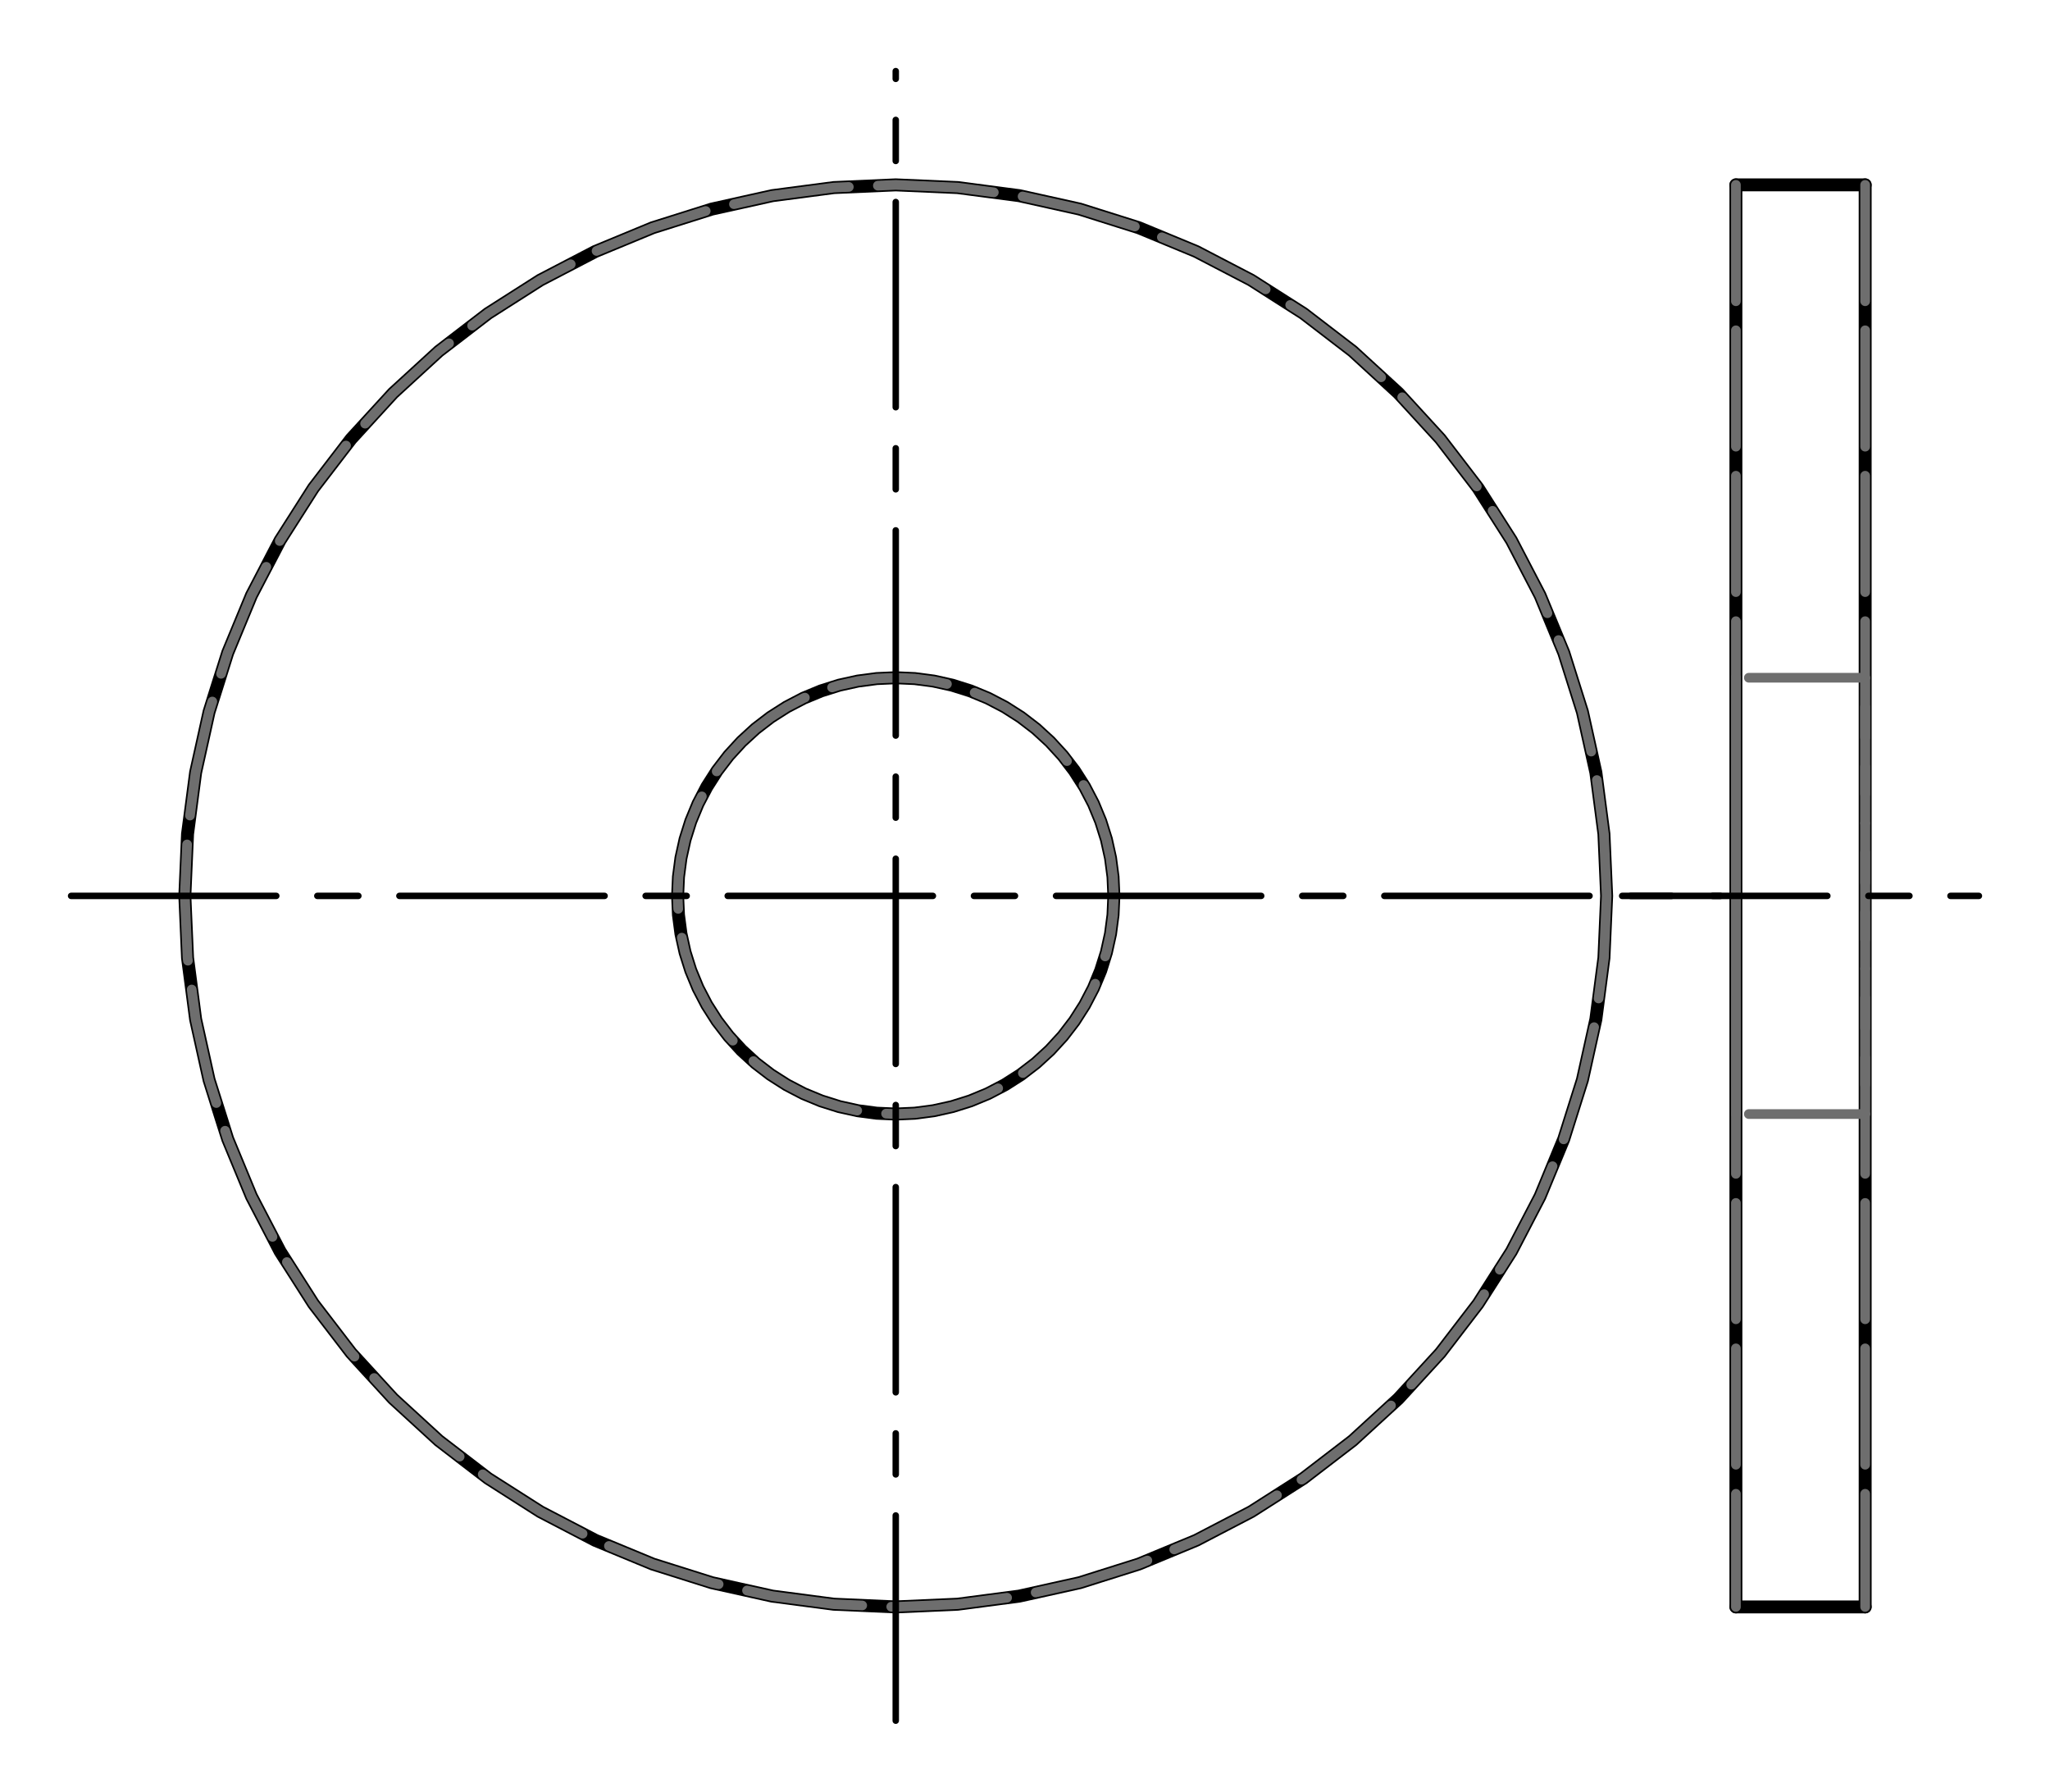
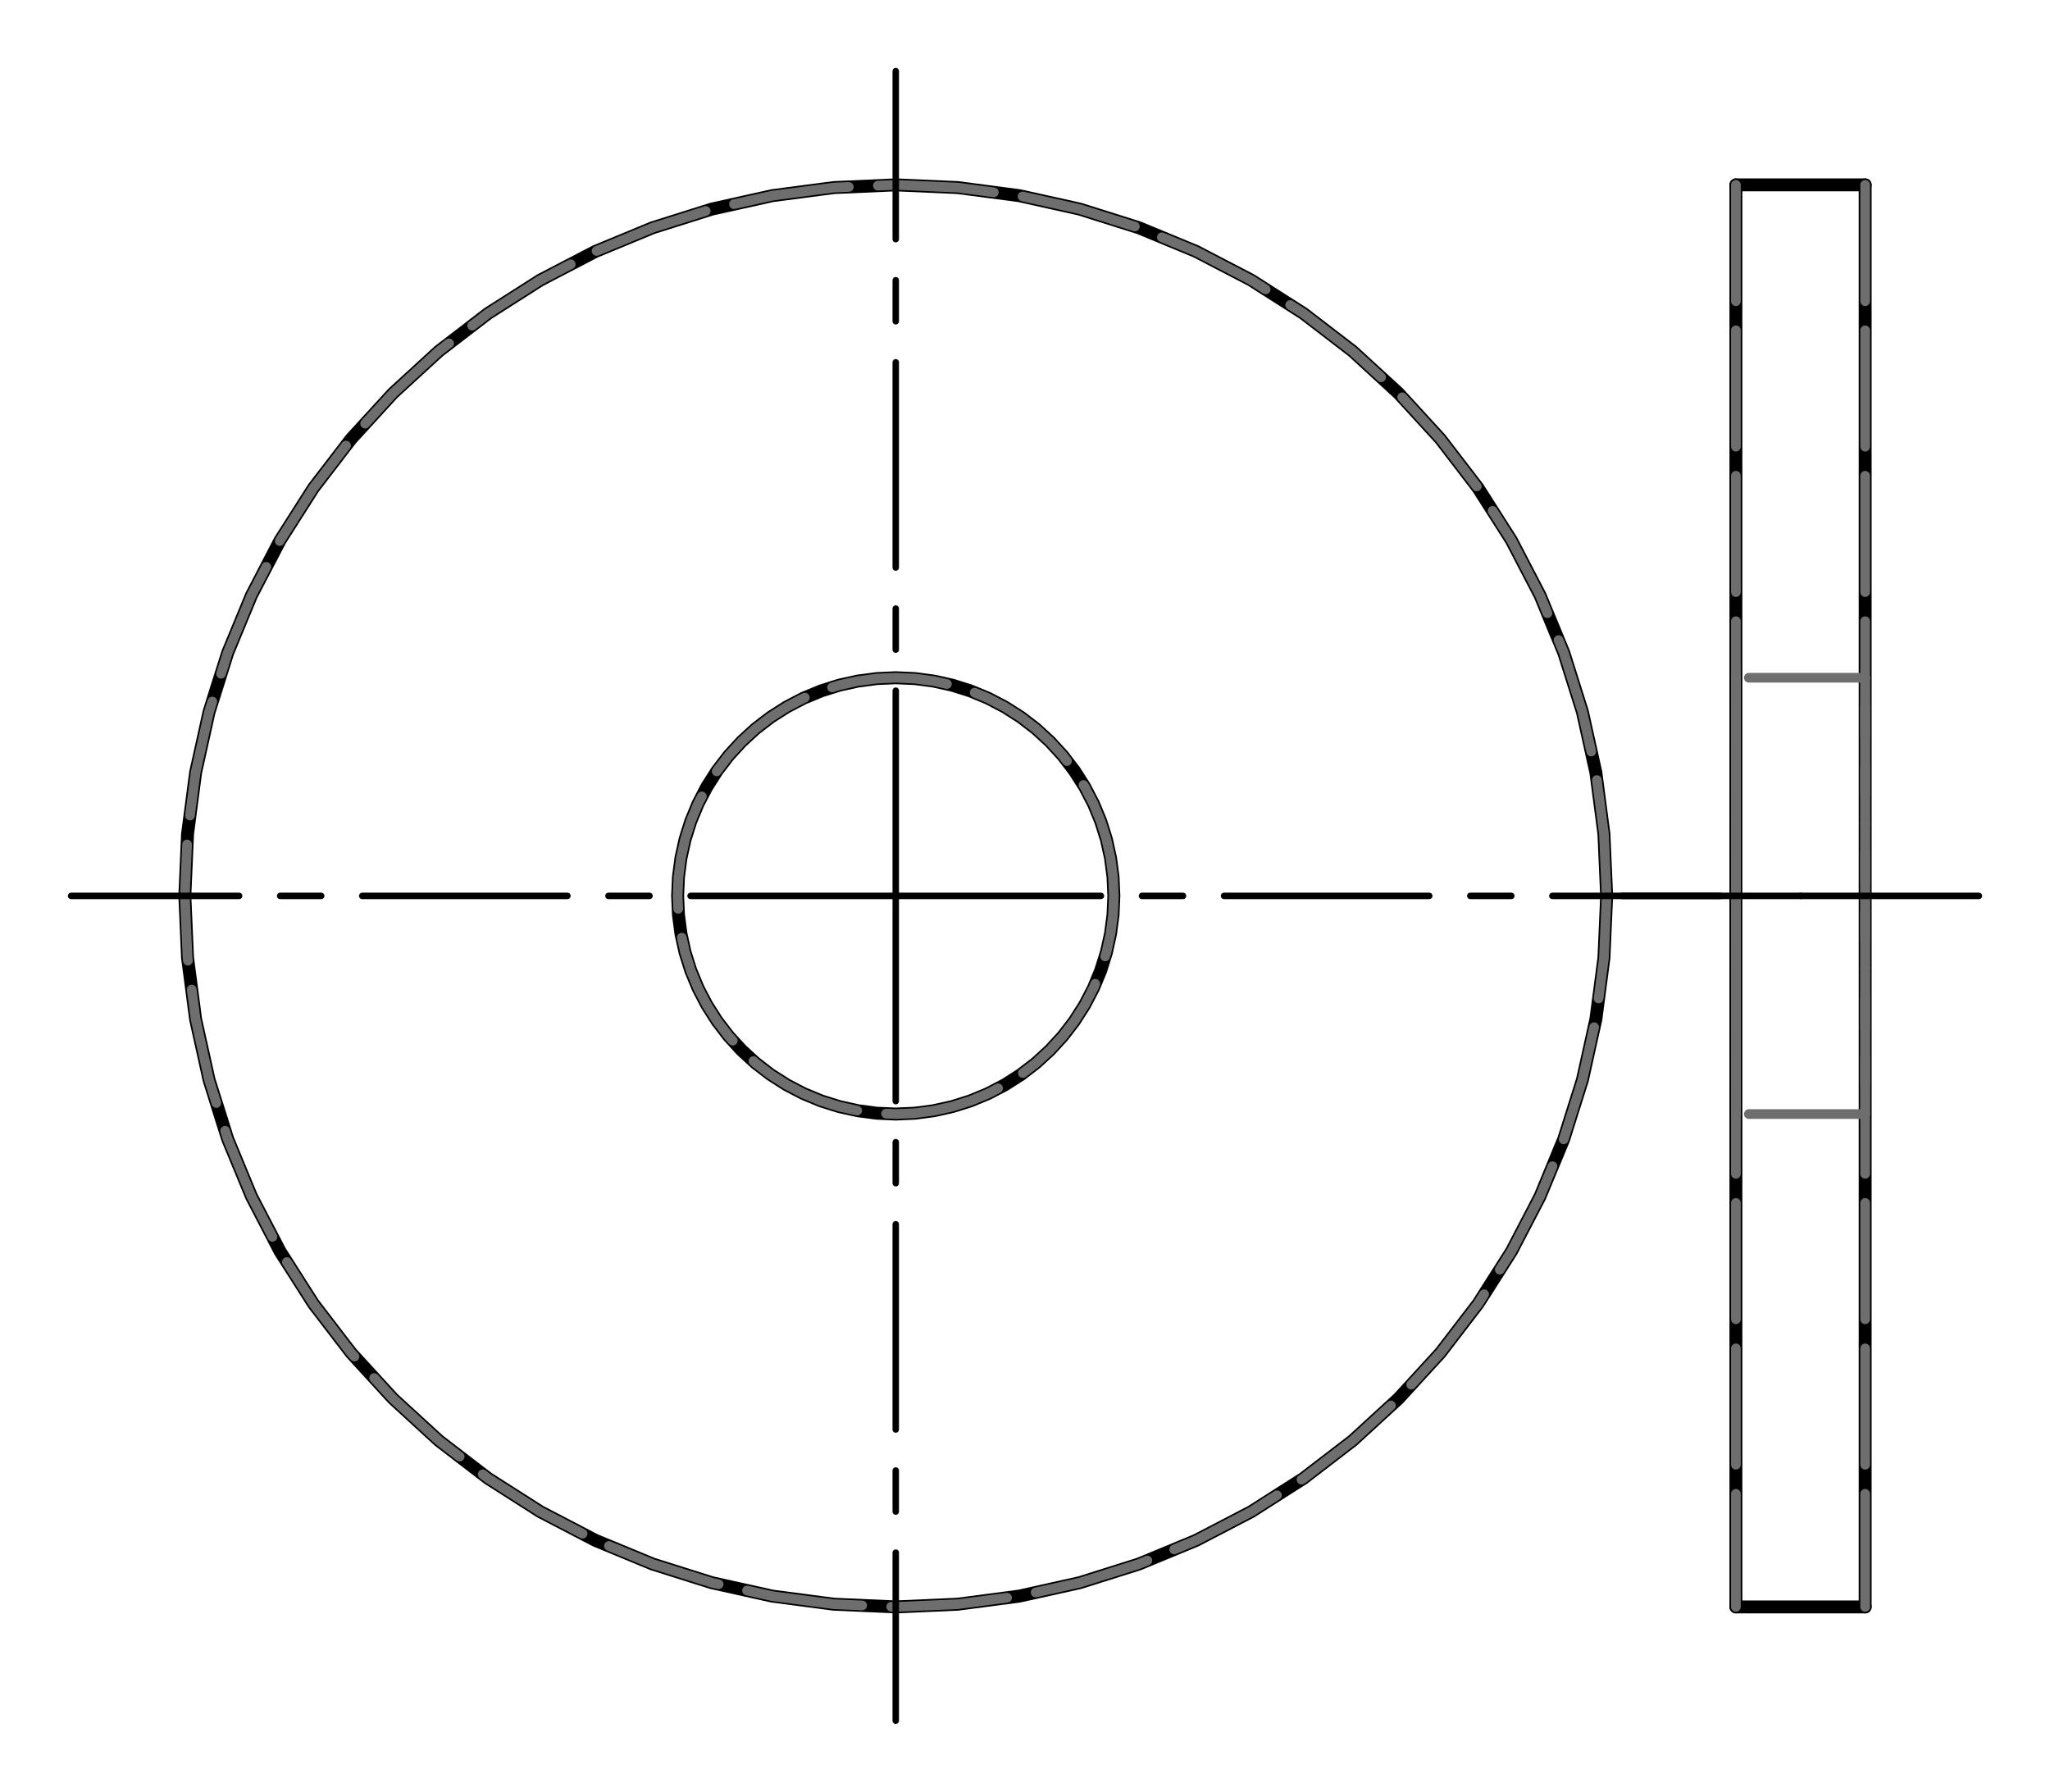
<svg xmlns="http://www.w3.org/2000/svg" width="63.44mm" height="55.44mm" viewBox="-27.72 -27.72 63.44 55.44" version="1.1">
  <g transform="scale(1,-1)" stroke-linecap="round">
    <g fill="none" stroke="rgb(0,0,0)" stroke-width="0.4" id="Visible">
      <path d="M 22.0,0.0 L 21.916,1.917 L 21.666,3.82 L 21.25,5.694 L 20.673,7.524 L 19.939,9.298 L 19.053,11.0 L 18.021,12.619 L 16.853,14.141 L 15.556,15.556 L 14.141,16.853 L 12.619,18.021 L 11.0,19.053 L 9.298,19.939 L 7.524,20.673 L 5.694,21.25 L 3.82,21.666 L 1.917,21.916 L 0.0,22.0 L -1.917,21.916 L -3.82,21.666 L -5.694,21.25 L -7.524,20.673 L -9.298,19.939 L -11.0,19.053 L -12.619,18.021 L -14.141,16.853 L -15.556,15.556 L -16.853,14.141 L -18.021,12.619 L -19.053,11.0 L -19.939,9.298 L -20.673,7.524 L -21.25,5.694 L -21.666,3.82 L -21.916,1.917 L -22.0,0.0 L -21.916,-1.917 L -21.666,-3.82 L -21.25,-5.694 L -20.673,-7.524 L -19.939,-9.298 L -19.053,-11.0 L -18.021,-12.619 L -16.853,-14.141 L -15.556,-15.556 L -14.141,-16.853 L -12.619,-18.021 L -11.0,-19.053 L -9.298,-19.939 L -7.524,-20.673 L -5.694,-21.25 L -3.82,-21.666 L -1.917,-21.916 L -0.0,-22.0 L 1.917,-21.916 L 3.82,-21.666 L 5.694,-21.25 L 7.524,-20.673 L 9.298,-19.939 L 11.0,-19.053 L 12.619,-18.021 L 14.141,-16.853 L 15.556,-15.556 L 16.853,-14.141 L 18.021,-12.619 L 19.053,-11.0 L 19.939,-9.298 L 20.673,-7.524 L 21.25,-5.694 L 21.666,-3.82 L 21.916,-1.917 L 22.0,-0.0" />
      <path d="M 6.75,0.0 L 6.724,0.588 L 6.647,1.172 L 6.52,1.747 L 6.343,2.309 L 6.118,2.853 L 5.846,3.375 L 5.529,3.872 L 5.171,4.339 L 4.773,4.773 L 4.339,5.171 L 3.872,5.529 L 3.375,5.846 L 2.853,6.118 L 2.309,6.343 L 1.747,6.52 L 1.172,6.647 L 0.588,6.724 L 0.0,6.75 L -0.588,6.724 L -1.172,6.647 L -1.747,6.52 L -2.309,6.343 L -2.853,6.118 L -3.375,5.846 L -3.872,5.529 L -4.339,5.171 L -4.773,4.773 L -5.171,4.339 L -5.529,3.872 L -5.846,3.375 L -6.118,2.853 L -6.343,2.309 L -6.52,1.747 L -6.647,1.172 L -6.724,0.588 L -6.75,-0.0 L -6.724,-0.588 L -6.647,-1.172 L -6.52,-1.747 L -6.343,-2.309 L -6.118,-2.853 L -5.846,-3.375 L -5.529,-3.872 L -5.171,-4.339 L -4.773,-4.773 L -4.339,-5.171 L -3.872,-5.529 L -3.375,-5.846 L -2.853,-6.118 L -2.309,-6.343 L -1.747,-6.52 L -1.172,-6.647 L -0.588,-6.724 L -0.0,-6.75 L 0.588,-6.724 L 1.172,-6.647 L 1.747,-6.52 L 2.309,-6.343 L 2.853,-6.118 L 3.375,-5.846 L 3.872,-5.529 L 4.339,-5.171 L 4.773,-4.773 L 5.171,-4.339 L 5.529,-3.872 L 5.846,-3.375 L 6.118,-2.853 L 6.343,-2.309 L 6.52,-1.747 L 6.647,-1.172 L 6.724,-0.588 L 6.75,0.0" />
      <path d="M 26.0,-22.0 L 26.0,-21.389 L 26.0,-20.778 L 26.0,-20.167 L 26.0,-19.556 L 26.0,-18.944 L 26.0,-18.333 L 26.0,-17.722 L 26.0,-17.111 L 26.0,-16.5 L 26.0,-15.889 L 26.0,-15.278 L 26.0,-14.667 L 26.0,-14.056 L 26.0,-13.444 L 26.0,-12.833 L 26.0,-12.222 L 26.0,-11.611 L 26.0,-11.0 L 26.0,-10.389 L 26.0,-9.778 L 26.0,-9.167 L 26.0,-8.556 L 26.0,-7.944 L 26.0,-7.333 L 26.0,-6.722 L 26.0,-6.111 L 26.0,-5.5 L 26.0,-4.889 L 26.0,-4.278 L 26.0,-3.667 L 26.0,-3.056 L 26.0,-2.444 L 26.0,-1.833 L 26.0,-1.222 L 26.0,-0.611 L 26.0,0.0 L 26.0,0.611 L 26.0,1.222 L 26.0,1.833 L 26.0,2.444 L 26.0,3.056 L 26.0,3.667 L 26.0,4.278 L 26.0,4.889 L 26.0,5.5 L 26.0,6.111 L 26.0,6.722 L 26.0,7.333 L 26.0,7.944 L 26.0,8.556 L 26.0,9.167 L 26.0,9.778 L 26.0,10.389 L 26.0,11.0 L 26.0,11.611 L 26.0,12.222 L 26.0,12.833 L 26.0,13.444 L 26.0,14.056 L 26.0,14.667 L 26.0,15.278 L 26.0,15.889 L 26.0,16.5 L 26.0,17.111 L 26.0,17.722 L 26.0,18.333 L 26.0,18.944 L 26.0,19.556 L 26.0,20.167 L 26.0,20.778 L 26.0,21.389 L 26.0,22.0" />
      <path d="M 30.0,22.0 L 29.944,22.0 L 29.889,22.0 L 29.833,22.0 L 29.778,22.0 L 29.722,22.0 L 29.667,22.0 L 29.611,22.0 L 29.556,22.0 L 29.5,22.0 L 29.444,22.0 L 29.389,22.0 L 29.333,22.0 L 29.278,22.0 L 29.222,22.0 L 29.167,22.0 L 29.111,22.0 L 29.056,22.0 L 29.0,22.0 L 28.944,22.0 L 28.889,22.0 L 28.833,22.0 L 28.778,22.0 L 28.722,22.0 L 28.667,22.0 L 28.611,22.0 L 28.556,22.0 L 28.5,22.0 L 28.444,22.0 L 28.389,22.0 L 28.333,22.0 L 28.278,22.0 L 28.222,22.0 L 28.167,22.0 L 28.111,22.0 L 28.056,22.0 L 28.0,22.0 L 27.944,22.0 L 27.889,22.0 L 27.833,22.0 L 27.778,22.0 L 27.722,22.0 L 27.667,22.0 L 27.611,22.0 L 27.556,22.0 L 27.5,22.0 L 27.444,22.0 L 27.389,22.0 L 27.333,22.0 L 27.278,22.0 L 27.222,22.0 L 27.167,22.0 L 27.111,22.0 L 27.056,22.0 L 27.0,22.0 L 26.944,22.0 L 26.889,22.0 L 26.833,22.0 L 26.778,22.0 L 26.722,22.0 L 26.667,22.0 L 26.611,22.0 L 26.556,22.0 L 26.5,22.0 L 26.444,22.0 L 26.389,22.0 L 26.333,22.0 L 26.278,22.0 L 26.222,22.0 L 26.167,22.0 L 26.111,22.0 L 26.056,22.0 L 26.0,22.0" />
      <path d="M 30.0,-22.0 L 30.0,-21.389 L 30.0,-20.778 L 30.0,-20.167 L 30.0,-19.556 L 30.0,-18.944 L 30.0,-18.333 L 30.0,-17.722 L 30.0,-17.111 L 30.0,-16.5 L 30.0,-15.889 L 30.0,-15.278 L 30.0,-14.667 L 30.0,-14.056 L 30.0,-13.444 L 30.0,-12.833 L 30.0,-12.222 L 30.0,-11.611 L 30.0,-11.0 L 30.0,-10.389 L 30.0,-9.778 L 30.0,-9.167 L 30.0,-8.556 L 30.0,-7.944 L 30.0,-7.333 L 30.0,-6.722 L 30.0,-6.111 L 30.0,-5.5 L 30.0,-4.889 L 30.0,-4.278 L 30.0,-3.667 L 30.0,-3.056 L 30.0,-2.444 L 30.0,-1.833 L 30.0,-1.222 L 30.0,-0.611 L 30.0,0.0 L 30.0,0.611 L 30.0,1.222 L 30.0,1.833 L 30.0,2.444 L 30.0,3.056 L 30.0,3.667 L 30.0,4.278 L 30.0,4.889 L 30.0,5.5 L 30.0,6.111 L 30.0,6.722 L 30.0,7.333 L 30.0,7.944 L 30.0,8.556 L 30.0,9.167 L 30.0,9.778 L 30.0,10.389 L 30.0,11.0 L 30.0,11.611 L 30.0,12.222 L 30.0,12.833 L 30.0,13.444 L 30.0,14.056 L 30.0,14.667 L 30.0,15.278 L 30.0,15.889 L 30.0,16.5 L 30.0,17.111 L 30.0,17.722 L 30.0,18.333 L 30.0,18.944 L 30.0,19.556 L 30.0,20.167 L 30.0,20.778 L 30.0,21.389 L 30.0,22.0" />
      <path d="M 30.0,-22.0 L 29.944,-22.0 L 29.889,-22.0 L 29.833,-22.0 L 29.778,-22.0 L 29.722,-22.0 L 29.667,-22.0 L 29.611,-22.0 L 29.556,-22.0 L 29.5,-22.0 L 29.444,-22.0 L 29.389,-22.0 L 29.333,-22.0 L 29.278,-22.0 L 29.222,-22.0 L 29.167,-22.0 L 29.111,-22.0 L 29.056,-22.0 L 29.0,-22.0 L 28.944,-22.0 L 28.889,-22.0 L 28.833,-22.0 L 28.778,-22.0 L 28.722,-22.0 L 28.667,-22.0 L 28.611,-22.0 L 28.556,-22.0 L 28.5,-22.0 L 28.444,-22.0 L 28.389,-22.0 L 28.333,-22.0 L 28.278,-22.0 L 28.222,-22.0 L 28.167,-22.0 L 28.111,-22.0 L 28.056,-22.0 L 28.0,-22.0 L 27.944,-22.0 L 27.889,-22.0 L 27.833,-22.0 L 27.778,-22.0 L 27.722,-22.0 L 27.667,-22.0 L 27.611,-22.0 L 27.556,-22.0 L 27.5,-22.0 L 27.444,-22.0 L 27.389,-22.0 L 27.333,-22.0 L 27.278,-22.0 L 27.222,-22.0 L 27.167,-22.0 L 27.111,-22.0 L 27.056,-22.0 L 27.0,-22.0 L 26.944,-22.0 L 26.889,-22.0 L 26.833,-22.0 L 26.778,-22.0 L 26.722,-22.0 L 26.667,-22.0 L 26.611,-22.0 L 26.556,-22.0 L 26.5,-22.0 L 26.444,-22.0 L 26.389,-22.0 L 26.333,-22.0 L 26.278,-22.0 L 26.222,-22.0 L 26.167,-22.0 L 26.111,-22.0 L 26.056,-22.0 L 26.0,-22.0" />
    </g>
    <g fill="none" stroke="rgb(110,110,110)" stroke-width="0.3" id="Hidden" stroke-dasharray="3.6 0.9">
      <path d="M 22.0,0.0 L 21.916,1.917 L 21.666,3.82 L 21.25,5.694 L 20.673,7.524 L 19.939,9.298 L 19.053,11.0 L 18.021,12.619 L 16.853,14.141 L 15.556,15.556 L 14.141,16.853 L 12.619,18.021 L 11.0,19.053 L 9.298,19.939 L 7.524,20.673 L 5.694,21.25 L 3.82,21.666 L 1.917,21.916 L 0.0,22.0 L -1.917,21.916 L -3.82,21.666 L -5.694,21.25 L -7.524,20.673 L -9.298,19.939 L -11.0,19.053 L -12.619,18.021 L -14.141,16.853 L -15.556,15.556 L -16.853,14.141 L -18.021,12.619 L -19.053,11.0 L -19.939,9.298 L -20.673,7.524 L -21.25,5.694 L -21.666,3.82 L -21.916,1.917 L -22.0,0.0 L -21.916,-1.917 L -21.666,-3.82 L -21.25,-5.694 L -20.673,-7.524 L -19.939,-9.298 L -19.053,-11.0 L -18.021,-12.619 L -16.853,-14.141 L -15.556,-15.556 L -14.141,-16.853 L -12.619,-18.021 L -11.0,-19.053 L -9.298,-19.939 L -7.524,-20.673 L -5.694,-21.25 L -3.82,-21.666 L -1.917,-21.916 L -0.0,-22.0 L 1.917,-21.916 L 3.82,-21.666 L 5.694,-21.25 L 7.524,-20.673 L 9.298,-19.939 L 11.0,-19.053 L 12.619,-18.021 L 14.141,-16.853 L 15.556,-15.556 L 16.853,-14.141 L 18.021,-12.619 L 19.053,-11.0 L 19.939,-9.298 L 20.673,-7.524 L 21.25,-5.694 L 21.666,-3.82 L 21.916,-1.917 L 22.0,-0.0" />
      <path d="M 6.75,0.0 L 6.724,0.588 L 6.647,1.172 L 6.52,1.747 L 6.343,2.309 L 6.118,2.853 L 5.846,3.375 L 5.529,3.872 L 5.171,4.339 L 4.773,4.773 L 4.339,5.171 L 3.872,5.529 L 3.375,5.846 L 2.853,6.118 L 2.309,6.343 L 1.747,6.52 L 1.172,6.647 L 0.588,6.724 L 0.0,6.75 L -0.588,6.724 L -1.172,6.647 L -1.747,6.52 L -2.309,6.343 L -2.853,6.118 L -3.375,5.846 L -3.872,5.529 L -4.339,5.171 L -4.773,4.773 L -5.171,4.339 L -5.529,3.872 L -5.846,3.375 L -6.118,2.853 L -6.343,2.309 L -6.52,1.747 L -6.647,1.172 L -6.724,0.588 L -6.75,-0.0 L -6.724,-0.588 L -6.647,-1.172 L -6.52,-1.747 L -6.343,-2.309 L -6.118,-2.853 L -5.846,-3.375 L -5.529,-3.872 L -5.171,-4.339 L -4.773,-4.773 L -4.339,-5.171 L -3.872,-5.529 L -3.375,-5.846 L -2.853,-6.118 L -2.309,-6.343 L -1.747,-6.52 L -1.172,-6.647 L -0.588,-6.724 L -0.0,-6.75 L 0.588,-6.724 L 1.172,-6.647 L 1.747,-6.52 L 2.309,-6.343 L 2.853,-6.118 L 3.375,-5.846 L 3.872,-5.529 L 4.339,-5.171 L 4.773,-4.773 L 5.171,-4.339 L 5.529,-3.872 L 5.846,-3.375 L 6.118,-2.853 L 6.343,-2.309 L 6.52,-1.747 L 6.647,-1.172 L 6.724,-0.588 L 6.75,0.0" />
      <path d="M 26.0,22.0 L 26.0,21.389 L 26.0,20.778 L 26.0,20.167 L 26.0,19.556 L 26.0,18.944 L 26.0,18.333 L 26.0,17.722 L 26.0,17.111 L 26.0,16.5 L 26.0,15.889 L 26.0,15.278 L 26.0,14.667 L 26.0,14.056 L 26.0,13.444 L 26.0,12.833 L 26.0,12.222 L 26.0,11.611 L 26.0,11.0 L 26.0,10.389 L 26.0,9.778 L 26.0,9.167 L 26.0,8.556 L 26.0,7.944 L 26.0,7.333 L 26.0,6.722 L 26.0,6.111 L 26.0,5.5 L 26.0,4.889 L 26.0,4.278 L 26.0,3.667 L 26.0,3.056 L 26.0,2.444 L 26.0,1.833 L 26.0,1.222 L 26.0,0.611 L 26.0,0.0 L 26.0,-0.611 L 26.0,-1.222 L 26.0,-1.833 L 26.0,-2.444 L 26.0,-3.056 L 26.0,-3.667 L 26.0,-4.278 L 26.0,-4.889 L 26.0,-5.5 L 26.0,-6.111 L 26.0,-6.722 L 26.0,-7.333 L 26.0,-7.944 L 26.0,-8.556 L 26.0,-9.167 L 26.0,-9.778 L 26.0,-10.389 L 26.0,-11.0 L 26.0,-11.611 L 26.0,-12.222 L 26.0,-12.833 L 26.0,-13.444 L 26.0,-14.056 L 26.0,-14.667 L 26.0,-15.278 L 26.0,-15.889 L 26.0,-16.5 L 26.0,-17.111 L 26.0,-17.722 L 26.0,-18.333 L 26.0,-18.944 L 26.0,-19.556 L 26.0,-20.167 L 26.0,-20.778 L 26.0,-21.389 L 26.0,-22.0" />
      <path d="M 30.0,22.0 L 30.0,21.389 L 30.0,20.778 L 30.0,20.167 L 30.0,19.556 L 30.0,18.944 L 30.0,18.333 L 30.0,17.722 L 30.0,17.111 L 30.0,16.5 L 30.0,15.889 L 30.0,15.278 L 30.0,14.667 L 30.0,14.056 L 30.0,13.444 L 30.0,12.833 L 30.0,12.222 L 30.0,11.611 L 30.0,11.0 L 30.0,10.389 L 30.0,9.778 L 30.0,9.167 L 30.0,8.556 L 30.0,7.944 L 30.0,7.333 L 30.0,6.722 L 30.0,6.111 L 30.0,5.5 L 30.0,4.889 L 30.0,4.278 L 30.0,3.667 L 30.0,3.056 L 30.0,2.444 L 30.0,1.833 L 30.0,1.222 L 30.0,0.611 L 30.0,0.0 L 30.0,-0.611 L 30.0,-1.222 L 30.0,-1.833 L 30.0,-2.444 L 30.0,-3.056 L 30.0,-3.667 L 30.0,-4.278 L 30.0,-4.889 L 30.0,-5.5 L 30.0,-6.111 L 30.0,-6.722 L 30.0,-7.333 L 30.0,-7.944 L 30.0,-8.556 L 30.0,-9.167 L 30.0,-9.778 L 30.0,-10.389 L 30.0,-11.0 L 30.0,-11.611 L 30.0,-12.222 L 30.0,-12.833 L 30.0,-13.444 L 30.0,-14.056 L 30.0,-14.667 L 30.0,-15.278 L 30.0,-15.889 L 30.0,-16.5 L 30.0,-17.111 L 30.0,-17.722 L 30.0,-18.333 L 30.0,-18.944 L 30.0,-19.556 L 30.0,-20.167 L 30.0,-20.778 L 30.0,-21.389 L 30.0,-22.0" />
      <path d="M 26.0,6.75 L 26.0,6.562 L 26.0,6.375 L 26.0,6.188 L 26.0,6.0 L 26.0,5.812 L 26.0,5.625 L 26.0,5.438 L 26.0,5.25 L 26.0,5.062 L 26.0,4.875 L 26.0,4.688 L 26.0,4.5 L 26.0,4.312 L 26.0,4.125 L 26.0,3.938 L 26.0,3.75 L 26.0,3.562 L 26.0,3.375 L 26.0,3.188 L 26.0,3.0 L 26.0,2.812 L 26.0,2.625 L 26.0,2.438 L 26.0,2.25 L 26.0,2.062 L 26.0,1.875 L 26.0,1.688 L 26.0,1.5 L 26.0,1.312 L 26.0,1.125 L 26.0,0.938 L 26.0,0.75 L 26.0,0.562 L 26.0,0.375 L 26.0,0.188 L 26.0,0.0 L 26.0,-0.188 L 26.0,-0.375 L 26.0,-0.562 L 26.0,-0.75 L 26.0,-0.938 L 26.0,-1.125 L 26.0,-1.312 L 26.0,-1.5 L 26.0,-1.688 L 26.0,-1.875 L 26.0,-2.062 L 26.0,-2.25 L 26.0,-2.438 L 26.0,-2.625 L 26.0,-2.812 L 26.0,-3.0 L 26.0,-3.188 L 26.0,-3.375 L 26.0,-3.562 L 26.0,-3.75 L 26.0,-3.938 L 26.0,-4.125 L 26.0,-4.312 L 26.0,-4.5 L 26.0,-4.688 L 26.0,-4.875 L 26.0,-5.062 L 26.0,-5.25 L 26.0,-5.438 L 26.0,-5.625 L 26.0,-5.812 L 26.0,-6.0 L 26.0,-6.188 L 26.0,-6.375 L 26.0,-6.562 L 26.0,-6.75" />
      <path d="M 26.0,-6.75 L 26.0,-6.562 L 26.0,-6.375 L 26.0,-6.188 L 26.0,-6.0 L 26.0,-5.812 L 26.0,-5.625 L 26.0,-5.438 L 26.0,-5.25 L 26.0,-5.062 L 26.0,-4.875 L 26.0,-4.688 L 26.0,-4.5 L 26.0,-4.312 L 26.0,-4.125 L 26.0,-3.938 L 26.0,-3.75 L 26.0,-3.562 L 26.0,-3.375 L 26.0,-3.188 L 26.0,-3.0 L 26.0,-2.812 L 26.0,-2.625 L 26.0,-2.438 L 26.0,-2.25 L 26.0,-2.062 L 26.0,-1.875 L 26.0,-1.688 L 26.0,-1.5 L 26.0,-1.312 L 26.0,-1.125 L 26.0,-0.938 L 26.0,-0.75 L 26.0,-0.562 L 26.0,-0.375 L 26.0,-0.188 L 26.0,0.0 L 26.0,0.188 L 26.0,0.375 L 26.0,0.562 L 26.0,0.75 L 26.0,0.938 L 26.0,1.125 L 26.0,1.312 L 26.0,1.5 L 26.0,1.688 L 26.0,1.875 L 26.0,2.062 L 26.0,2.25 L 26.0,2.438 L 26.0,2.625 L 26.0,2.812 L 26.0,3.0 L 26.0,3.188 L 26.0,3.375 L 26.0,3.562 L 26.0,3.75 L 26.0,3.938 L 26.0,4.125 L 26.0,4.312 L 26.0,4.5 L 26.0,4.688 L 26.0,4.875 L 26.0,5.062 L 26.0,5.25 L 26.0,5.438 L 26.0,5.625 L 26.0,5.812 L 26.0,6.0 L 26.0,6.188 L 26.0,6.375 L 26.0,6.562 L 26.0,6.75" />
      <path d="M 30.0,6.75 L 30.0,6.562 L 30.0,6.375 L 30.0,6.188 L 30.0,6.0 L 30.0,5.812 L 30.0,5.625 L 30.0,5.438 L 30.0,5.25 L 30.0,5.062 L 30.0,4.875 L 30.0,4.688 L 30.0,4.5 L 30.0,4.312 L 30.0,4.125 L 30.0,3.938 L 30.0,3.75 L 30.0,3.562 L 30.0,3.375 L 30.0,3.188 L 30.0,3.0 L 30.0,2.812 L 30.0,2.625 L 30.0,2.438 L 30.0,2.25 L 30.0,2.062 L 30.0,1.875 L 30.0,1.688 L 30.0,1.5 L 30.0,1.312 L 30.0,1.125 L 30.0,0.938 L 30.0,0.75 L 30.0,0.562 L 30.0,0.375 L 30.0,0.188 L 30.0,0.0 L 30.0,-0.188 L 30.0,-0.375 L 30.0,-0.562 L 30.0,-0.75 L 30.0,-0.938 L 30.0,-1.125 L 30.0,-1.312 L 30.0,-1.5 L 30.0,-1.688 L 30.0,-1.875 L 30.0,-2.062 L 30.0,-2.25 L 30.0,-2.438 L 30.0,-2.625 L 30.0,-2.812 L 30.0,-3.0 L 30.0,-3.188 L 30.0,-3.375 L 30.0,-3.562 L 30.0,-3.75 L 30.0,-3.938 L 30.0,-4.125 L 30.0,-4.312 L 30.0,-4.5 L 30.0,-4.688 L 30.0,-4.875 L 30.0,-5.062 L 30.0,-5.25 L 30.0,-5.438 L 30.0,-5.625 L 30.0,-5.812 L 30.0,-6.0 L 30.0,-6.188 L 30.0,-6.375 L 30.0,-6.562 L 30.0,-6.75" />
      <path d="M 30.0,-6.75 L 30.0,-6.562 L 30.0,-6.375 L 30.0,-6.188 L 30.0,-6.0 L 30.0,-5.812 L 30.0,-5.625 L 30.0,-5.438 L 30.0,-5.25 L 30.0,-5.062 L 30.0,-4.875 L 30.0,-4.688 L 30.0,-4.5 L 30.0,-4.312 L 30.0,-4.125 L 30.0,-3.938 L 30.0,-3.75 L 30.0,-3.562 L 30.0,-3.375 L 30.0,-3.188 L 30.0,-3.0 L 30.0,-2.812 L 30.0,-2.625 L 30.0,-2.438 L 30.0,-2.25 L 30.0,-2.062 L 30.0,-1.875 L 30.0,-1.688 L 30.0,-1.5 L 30.0,-1.312 L 30.0,-1.125 L 30.0,-0.938 L 30.0,-0.75 L 30.0,-0.562 L 30.0,-0.375 L 30.0,-0.188 L 30.0,0.0 L 30.0,0.188 L 30.0,0.375 L 30.0,0.562 L 30.0,0.75 L 30.0,0.938 L 30.0,1.125 L 30.0,1.312 L 30.0,1.5 L 30.0,1.688 L 30.0,1.875 L 30.0,2.062 L 30.0,2.25 L 30.0,2.438 L 30.0,2.625 L 30.0,2.812 L 30.0,3.0 L 30.0,3.188 L 30.0,3.375 L 30.0,3.562 L 30.0,3.75 L 30.0,3.938 L 30.0,4.125 L 30.0,4.312 L 30.0,4.5 L 30.0,4.688 L 30.0,4.875 L 30.0,5.062 L 30.0,5.25 L 30.0,5.438 L 30.0,5.625 L 30.0,5.812 L 30.0,6.0 L 30.0,6.188 L 30.0,6.375 L 30.0,6.562 L 30.0,6.75" />
      <path d="M 30.0,6.75 L 29.944,6.75 L 29.889,6.75 L 29.833,6.75 L 29.778,6.75 L 29.722,6.75 L 29.667,6.75 L 29.611,6.75 L 29.556,6.75 L 29.5,6.75 L 29.444,6.75 L 29.389,6.75 L 29.333,6.75 L 29.278,6.75 L 29.222,6.75 L 29.167,6.75 L 29.111,6.75 L 29.056,6.75 L 29.0,6.75 L 28.944,6.75 L 28.889,6.75 L 28.833,6.75 L 28.778,6.75 L 28.722,6.75 L 28.667,6.75 L 28.611,6.75 L 28.556,6.75 L 28.5,6.75 L 28.444,6.75 L 28.389,6.75 L 28.333,6.75 L 28.278,6.75 L 28.222,6.75 L 28.167,6.75 L 28.111,6.75 L 28.056,6.75 L 28.0,6.75 L 27.944,6.75 L 27.889,6.75 L 27.833,6.75 L 27.778,6.75 L 27.722,6.75 L 27.667,6.75 L 27.611,6.75 L 27.556,6.75 L 27.5,6.75 L 27.444,6.75 L 27.389,6.75 L 27.333,6.75 L 27.278,6.75 L 27.222,6.75 L 27.167,6.75 L 27.111,6.75 L 27.056,6.75 L 27.0,6.75 L 26.944,6.75 L 26.889,6.75 L 26.833,6.75 L 26.778,6.75 L 26.722,6.75 L 26.667,6.75 L 26.611,6.75 L 26.556,6.75 L 26.5,6.75 L 26.444,6.75 L 26.389,6.75 L 26.333,6.75 L 26.278,6.75 L 26.222,6.75 L 26.167,6.75 L 26.111,6.75 L 26.056,6.75 L 26.0,6.75" />
      <path d="M 30.0,-6.75 L 29.944,-6.75 L 29.889,-6.75 L 29.833,-6.75 L 29.778,-6.75 L 29.722,-6.75 L 29.667,-6.75 L 29.611,-6.75 L 29.556,-6.75 L 29.5,-6.75 L 29.444,-6.75 L 29.389,-6.75 L 29.333,-6.75 L 29.278,-6.75 L 29.222,-6.75 L 29.167,-6.75 L 29.111,-6.75 L 29.056,-6.75 L 29.0,-6.75 L 28.944,-6.75 L 28.889,-6.75 L 28.833,-6.75 L 28.778,-6.75 L 28.722,-6.75 L 28.667,-6.75 L 28.611,-6.75 L 28.556,-6.75 L 28.5,-6.75 L 28.444,-6.75 L 28.389,-6.75 L 28.333,-6.75 L 28.278,-6.75 L 28.222,-6.75 L 28.167,-6.75 L 28.111,-6.75 L 28.056,-6.75 L 28.0,-6.75 L 27.944,-6.75 L 27.889,-6.75 L 27.833,-6.75 L 27.778,-6.75 L 27.722,-6.75 L 27.667,-6.75 L 27.611,-6.75 L 27.556,-6.75 L 27.5,-6.75 L 27.444,-6.75 L 27.389,-6.75 L 27.333,-6.75 L 27.278,-6.75 L 27.222,-6.75 L 27.167,-6.75 L 27.111,-6.75 L 27.056,-6.75 L 27.0,-6.75 L 26.944,-6.75 L 26.889,-6.75 L 26.833,-6.75 L 26.778,-6.75 L 26.722,-6.75 L 26.667,-6.75 L 26.611,-6.75 L 26.556,-6.75 L 26.5,-6.75 L 26.444,-6.75 L 26.389,-6.75 L 26.333,-6.75 L 26.278,-6.75 L 26.222,-6.75 L 26.167,-6.75 L 26.111,-6.75 L 26.056,-6.75 L 26.0,-6.75" />
    </g>
    <g fill="none" stroke="rgb(0,0,0)" stroke-width="0.2" id="Center" stroke-dasharray="6.35 1.27 1.27 1.27">
-       <line x1="-25.52" y1="0.0" x2="25.52" y2="0.0" />
-       <line x1="0.0" y1="-25.52" x2="0.0" y2="25.52" />
-       <line x1="22.48" y1="0.0" x2="33.52" y2="0.0" />
+       <line x1="0.0" y1="0.0" x2="-25.52" y2="0.0" />
+       <line x1="0.0" y1="0.0" x2="25.52" y2="0.0" />
+       <line x1="0.0" y1="0.0" x2="0.0" y2="-25.52" />
+       <line x1="0.0" y1="0.0" x2="0.0" y2="25.52" />
+       <line x1="28.0" y1="0.0" x2="22.48" y2="0.0" />
+       <line x1="28.0" y1="0.0" x2="33.52" y2="0.0" />
    </g>
  </g>
</svg>
